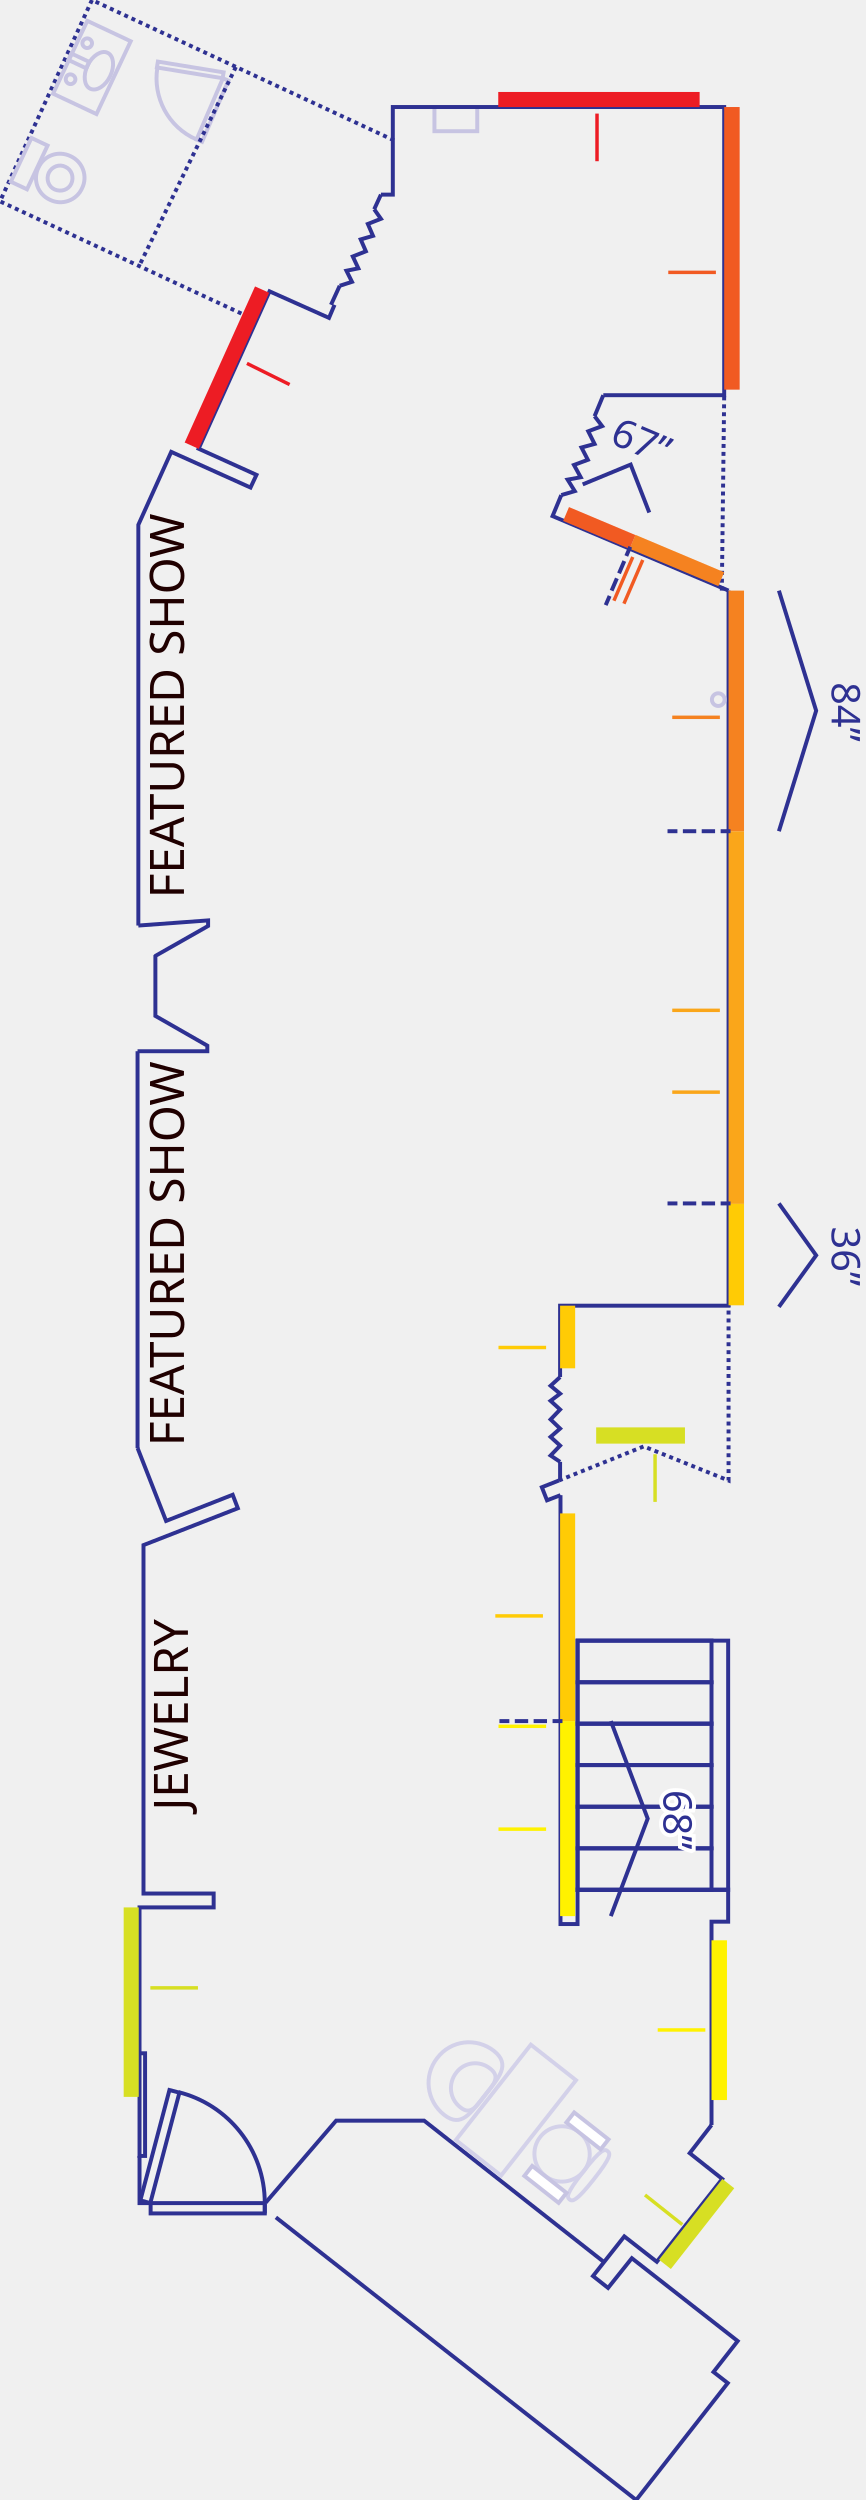
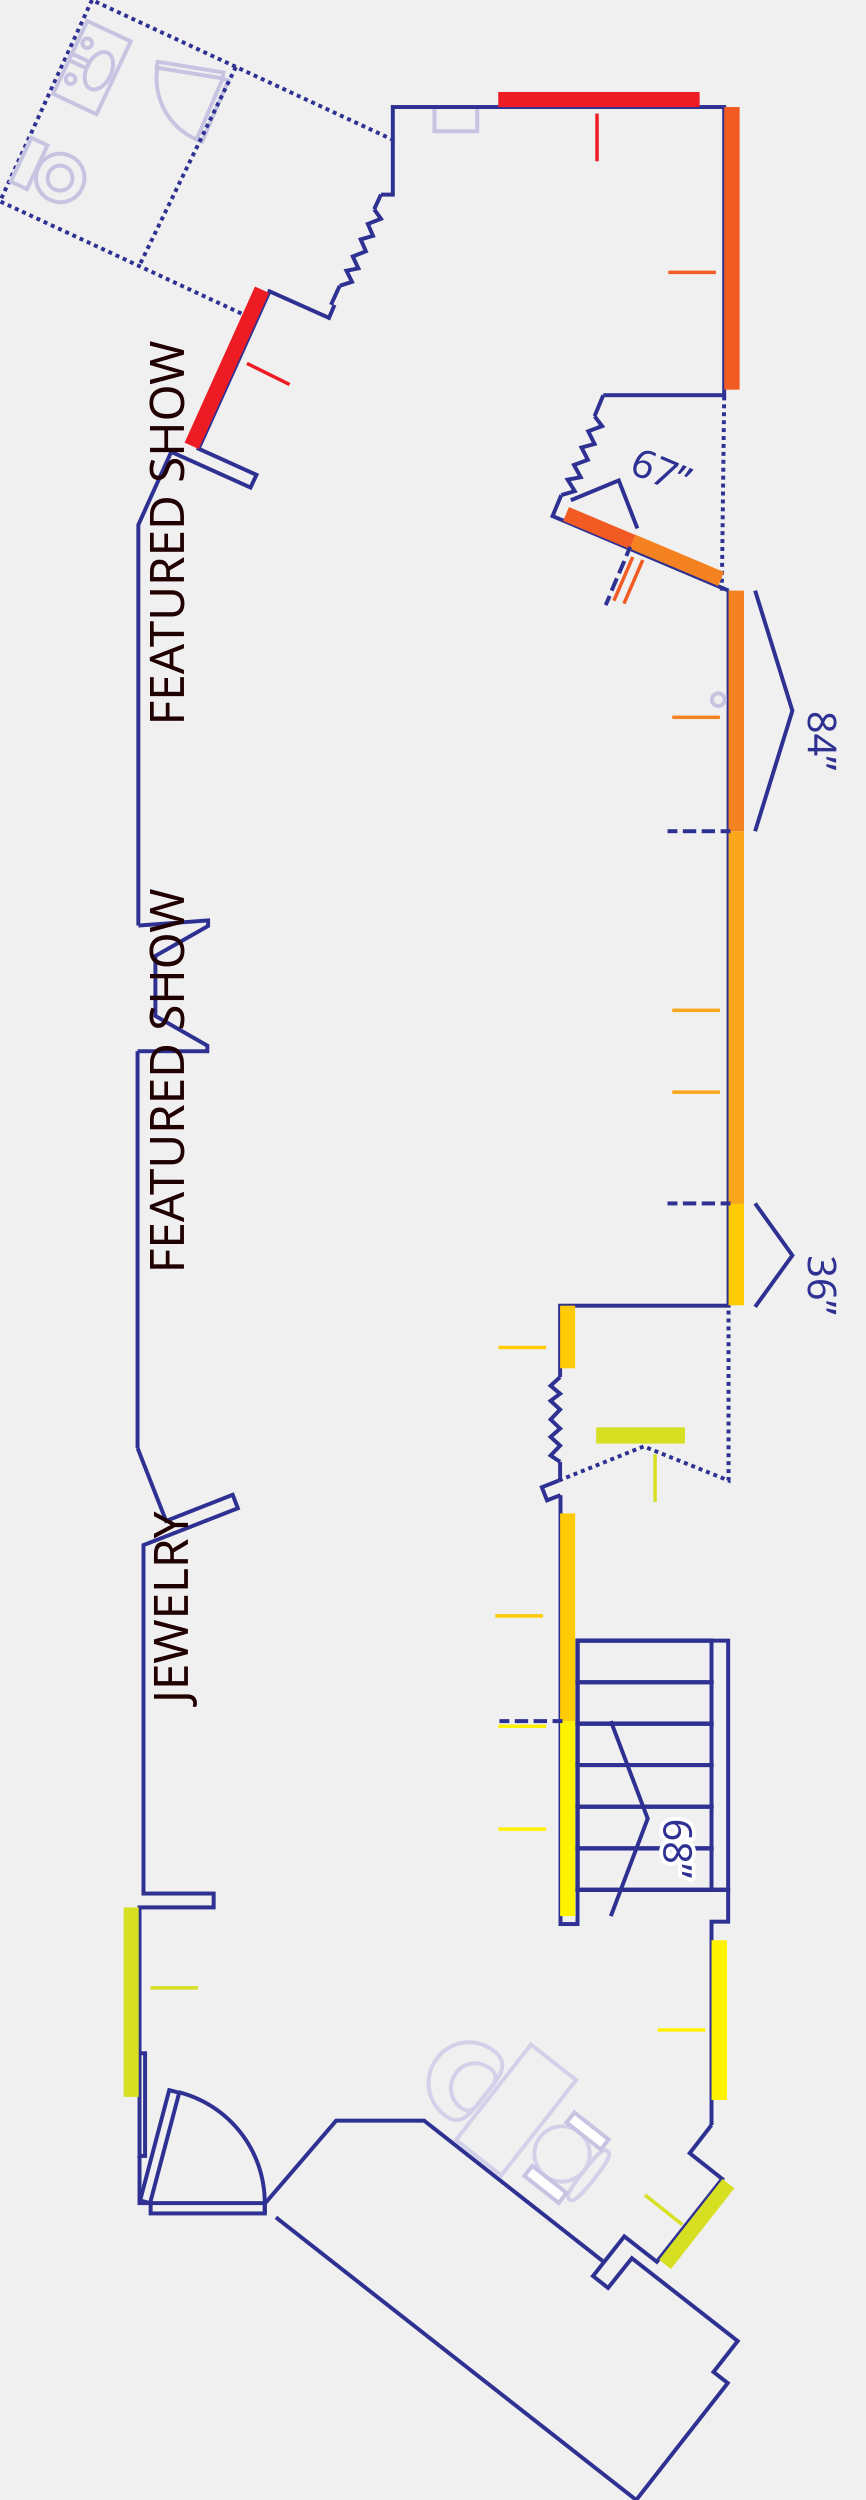
<svg xmlns="http://www.w3.org/2000/svg" version="1.1" id="Layer_1" x="0px" y="0px" viewBox="0 0 218.4 630.7" style="enable-background:new 0 0 218.4 630.7;" xml:space="preserve">
  <style type="text/css">
	.st0{fill:none;stroke:#2E3192;stroke-miterlimit:10;}
	.st1{fill:none;stroke:#C7C4E2;stroke-miterlimit:10;}
- 	.st2{fill:none;stroke:#2E3192;stroke-width:1;stroke-miterlimit:10;}
+ 	.st2{fill:none;stroke:#2E3192;stroke-width:1;stroke-miterlimit:9.999;}
	.st3{fill:none;stroke:#C7C4E2;stroke-width:1;stroke-miterlimit:10;}
	.st4{fill:none;stroke:#C7C4E2;stroke-width:1;stroke-miterlimit:10;}
	.st5{fill:none;stroke:#2E3192;stroke-miterlimit:10;stroke-dasharray:1,1;}
	.st6{fill:none;stroke:#C7C4E2;stroke-width:1;stroke-miterlimit:10;}
	.st7{fill:none;stroke:#D3D1E9;stroke-width:1;stroke-miterlimit:10;}
	.st8{fill:none;stroke:#D3D1E9;stroke-miterlimit:10;}
	.st9{fill:#FFFFFF;stroke:#C7C4E2;stroke-width:1;stroke-miterlimit:10.001;}
	.st10{fill:#FFFFFF;stroke:#C7C4E2;stroke-width:1;stroke-miterlimit:10;}
	.st11{fill:#200000;}
	.st12{font-family:'MyriadPro-Bold';}
	.st13{font-size:12px;}
	.st14{fill:#D7DF23;}
	.st15{fill:#FFF200;}
	.st16{fill:#FFCB05;}
	.st17{fill:#FAA61A;}
	.st18{fill:#F58220;}
	.st19{fill:#F15A22;}
	.st20{fill:#ED1C24;}
	.st21{fill:none;stroke:#2E3192;stroke-linecap:square;stroke-miterlimit:10;}
	.st22{fill:none;stroke:#2E3192;stroke-linecap:square;stroke-miterlimit:10;stroke-dasharray:2.376,2.376;}
	.st23{fill:#2E3192;}
	.st24{font-family:'ArialMT';}
	.st25{font-size:10px;}
	.st26{fill:none;stroke:#FFFFFF;stroke-width:2;stroke-miterlimit:10;}
- 	.st27{font-size:10px;}
+ 	.st27{font-size:9.999px;}
	.st28{font-size:12.001px;}
	.st29{fill:#EB2027;}
	.st30{fill:#F05A25;}
	.st31{fill:#F48120;}
	.st32{fill:#F9A61B;}
	.st33{fill:#FFCB04;}
	.st34{fill:#FBED21;}
	.st35{fill:#D6DE27;}
	.st36{fill:#A4CD39;}
	.st37{fill:#74BF44;}
	.st38{fill:#0DB04B;}
	.st39{fill:#00A54F;}
	.st40{fill:#00A9AC;}
	.st41{fill:#29AAE1;}
- 	.st42{fill:#200000;enable-background:new    ;}
+ 	.st42{fill:#0095DA;}
+ 	.st43{fill:#007DC5;}
+ 	.st44{fill:#0066B3;}
+ 	.st45{fill:#034EA2;}
+ 	.st46{fill:#5C2D91;}
+ 	.st47{fill:#812990;}
+ 	.st48{fill:#A3238E;}
+ 	.st49{fill:#C6168D;}
+ 	.st50{fill:#EC038C;}
</style>
  <g id="Upstairs_Base">
    <polyline class="st0" points="141.3,368.8 138.9,367.2 141.3,364.7 138.9,362.5 141.3,360.4 138.9,358.1 141.3,355.6 138.9,353.4    141.3,351.6 138.9,349.6 141.3,347.4  " />
    <polyline class="st0" points="150,105 151.9,107.5 148.4,108.8 150,112 146.7,112.9 148.3,116 144.8,117.3 146.5,120.4 143.2,121    145,123.9 141.6,124.9  " />
    <line class="st0" x1="150" y1="105" x2="152.2" y2="99.7" />
    <polyline class="st0" points="183.8,149 139.4,130.2 141.6,124.9  " />
    <g>
      <polyline class="st0" points="94.4,52.8 96.1,55.2 92.8,56.5 94.1,59.5 91,60.4 92.3,63.4 89,64.7 90.4,67.7 87.4,68.3 88.8,71.1     85.7,72.1   " />
      <line class="st0" x1="83.5" y1="76.9" x2="85.7" y2="72.1" />
    </g>
    <line class="st0" x1="34.7" y1="265.2" x2="34.7" y2="365.3" />
    <polyline class="st0" points="34.9,233.5 52.5,232.2 52.5,233.6 39.3,241.1 39.2,241.2 39.2,256.3 52.3,263.8 52.3,265.2    34.7,265.2  " />
    <polyline class="st0" points="34.9,233.5 34.9,132.4 43.2,114 63.2,123 64.7,119.8 50.1,113.2 68,73.5 83,80.2 84.4,76.9  " />
    <polyline class="st0" points="35.2,518 35.2,481.2 53.9,481.2 53.9,477.7 36.2,477.7 36.2,389.8 36.2,389.8 60,380.5 58.7,377.1    41.9,383.7 34.7,365.3  " />
    <rect x="35.2" y="518" class="st0" width="1.4" height="25.9" />
    <polyline class="st0" points="38,555.8 35.2,555.8 35.2,543.9  " />
    <line class="st0" x1="141.3" y1="373.5" x2="141.3" y2="368.8" />
    <polyline class="st0" points="141.4,377.2 138,378.5 136.7,375.2 141,373.5  " />
    <line class="st0" x1="66.8" y1="555.9" x2="66.8" y2="558.4" />
    <rect x="145.7" y="413.9" class="st0" width="38" height="62.9" />
    <rect x="145.7" y="466.3" class="st0" width="33.8" height="10.5" />
    <rect x="145.7" y="455.8" class="st0" width="33.8" height="10.5" />
    <rect x="145.7" y="445.3" class="st0" width="33.8" height="10.5" />
    <rect x="145.7" y="434.8" class="st0" width="33.8" height="10.5" />
    <rect x="145.7" y="424.4" class="st0" width="33.8" height="10.5" />
    <rect x="145.7" y="413.9" class="st0" width="33.8" height="10.5" />
    <rect x="109.6" y="27" class="st1" width="10.8" height="6.1" />
    <g>
-       <rect x="26" y="540.2" transform="matrix(0.255 -0.9669 0.9669 0.255 -493.5443 442.51)" class="st2" width="28.8" height="2.6" />
+       <rect x="25.9" y="540.2" transform="matrix(0.255 -0.9669 0.9669 0.255 -493.5775 442.4347)" class="st2" width="28.8" height="2.6" />
      <rect x="38" y="555.8" class="st0" width="28.8" height="2.6" />
      <path class="st0" d="M45,527.8c12.5,3.1,21.8,14.4,21.8,28" />
    </g>
    <line class="st0" x1="96.1" y1="49.1" x2="94.4" y2="52.8" />
    <g>
      <g>
        <path class="st1" d="M39.7,17.1c-1.2,7.4,2.7,15,9.9,18.1" />
      </g>
-       <rect x="45.2" y="27" transform="matrix(0.3954 -0.9185 0.9185 0.3954 6.9255 66.0248)" class="st3" width="16.8" height="1.5" />
-       <rect x="47.3" y="9.2" transform="matrix(0.1614 -0.9869 0.9869 0.1614 22.874 62.2188)" class="st4" width="1.5" height="16.8" />
+       <rect x="45.2" y="27" transform="matrix(0.3954 -0.9185 0.9185 0.3954 6.9079 66.0257)" class="st3" width="16.8" height="1.5" />
+       <rect x="47.2" y="9.2" transform="matrix(0.1614 -0.9869 0.9869 0.1614 22.8442 62.1614)" class="st4" width="1.5" height="16.8" />
    </g>
    <polyline class="st0" points="183.8,149 183.8,329.4 141.3,329.4 141.3,347.4  " />
    <line class="st5" x1="182.1" y1="149" x2="182.7" y2="99.7" />
    <polyline class="st5" points="141,373.5 162.4,364.9 183.8,373.5 183.8,329.4  " />
    <path class="st5" d="M67.9,67.6" />
    <polyline class="st5" points="60.9,79.1 0,50.8 23.2,0 99.6,35.5  " />
    <line class="st5" x1="59.5" y1="16.9" x2="35.1" y2="67.1" />
    <g>
-       <rect x="13" y="11" transform="matrix(0.4254 -0.905 0.905 0.4254 -2.0973 30.7189)" class="st6" width="20.3" height="12.1" />
-       <path class="st1" d="M27.1,13.3c1.6,0.7,1.9,3.4,0.7,5.9c-1.2,2.5-3.4,3.9-5,3.2s-1.9-3.4-0.7-5.9C23.3,14,25.6,12.6,27.1,13.3z" />
-       <rect x="19" y="12.9" transform="matrix(0.4254 -0.905 0.905 0.4254 -2.5234 26.8255)" class="st6" width="1.8" height="5" />
+       <rect x="13" y="11" transform="matrix(0.4254 -0.905 0.905 0.4254 -2.0846 30.7592)" class="st6" width="20.3" height="12.1" />
+       <path class="st1" d="M27.1,13.3c1.6,0.7,1.9,3.4,0.7,5.9c-1.2,2.5-3.4,3.9-5,3.2s-1.9-3.4-0.7-5.9S25.6,12.6,27.1,13.3z" />
+       <rect x="19" y="12.9" transform="matrix(0.4254 -0.905 0.905 0.4254 -2.4849 26.8206)" class="st6" width="1.8" height="5" />
      <path class="st1" d="M22.5,9.8c0.6,0.3,0.9,1,0.6,1.6s-1,0.9-1.6,0.6s-0.9-1-0.6-1.6C21.2,9.8,21.9,9.5,22.5,9.8z" />
-       <path class="st1" d="M18.3,18.9c0.6,0.3,0.9,1,0.6,1.6c-0.3,0.6-1,0.9-1.6,0.6c-0.6-0.3-0.9-1-0.6-1.6    C16.9,18.8,17.7,18.6,18.3,18.9z" />
-     </g>
-     <rect x="1.3" y="39" transform="matrix(0.4254 -0.905 0.905 0.4254 -33.1101 30.4351)" class="st6" width="12.2" height="4.5" />
+       <path class="st1" d="M18.3,18.9c0.6,0.3,0.9,1,0.6,1.6s-1,0.9-1.6,0.6s-0.9-1-0.6-1.6C16.9,18.8,17.7,18.6,18.3,18.9z" />
+     </g>
+     <rect x="1.3" y="39" transform="matrix(0.4254 -0.905 0.905 0.4254 -33.1296 30.3918)" class="st6" width="12.2" height="4.5" />
    <path class="st1" d="M17.8,39.4c3.1,1.4,4.4,5.1,2.9,8.1c-1.4,3.1-5.1,4.4-8.1,2.9c-3.1-1.4-4.4-5.1-2.9-8.1   C11.1,39.2,14.7,37.9,17.8,39.4z" />
    <path class="st1" d="M16.5,42.1c1.6,0.7,2.2,2.6,1.5,4.2c-0.7,1.6-2.6,2.2-4.2,1.5s-2.2-2.6-1.5-4.2C13.1,42,15,41.3,16.5,42.1z" />
    <circle class="st1" cx="181.2" cy="176.5" r="1.6" />
    <polyline class="st0" points="141.4,377.2 141.4,485.4 145.7,485.4 145.7,476.7 179.5,476.7  " />
    <polyline class="st0" points="179.5,536.1 174,543.2 182.2,549.7 165.7,570.6 157.5,564.2 149.6,574.2 153.4,577.2 159.4,569.7    186.1,590.6 180,598.4 183.6,601.2 160.5,630.7 69.6,559.4  " />
    <polyline class="st0" points="152.4,570.7 107,535 84.8,535 67,555.7  " />
    <polyline class="st0" points="152.2,99.7 182.7,99.7 182.7,27 120.4,27 109.6,27 99.1,27 99.1,49.1 96.1,49.1  " />
    <polyline class="st0" points="179.5,476.7 183.7,476.7 183.7,484.8 179.5,484.8 179.5,536.1  " />
-     <rect x="114.9" y="525.1" transform="matrix(0.6181 -0.7861 0.7861 0.6181 -368.7982 305.6481)" class="st7" width="30.6" height="14.5" />
-     <g>
-       <path class="st8" d="M124.6,517.4c4.4,3.5,1.2,6.8-2.3,11.2s-5.9,8.4-10.3,4.9c-4.4-3.5-5.2-9.9-1.7-14.3    C113.7,514.7,120.1,513.9,124.6,517.4z" />
-       <path class="st8" d="M123.7,521.9c2.7,2.1,0.7,4.1-1.4,6.8c-2.1,2.7-3.6,5.1-6.2,2.9c-2.7-2.1-3.1-6-1-8.7    C117.1,520.2,121,519.7,123.7,521.9z" />
+     <rect x="114.9" y="525.1" transform="matrix(0.6181 -0.7861 0.7861 0.6181 -368.7673 305.6198)" class="st7" width="30.6" height="14.5" />
+     <g>
+       <path class="st8" d="M124.6,517.4c4.4,3.5,1.2,6.8-2.3,11.2s-5.9,8.4-10.3,4.9s-5.2-9.9-1.7-14.3    C113.7,514.7,120.1,513.9,124.6,517.4z" />
+       <path class="st8" d="M123.7,521.9c2.7,2.1,0.7,4.1-1.4,6.8s-3.6,5.1-6.2,2.9c-2.7-2.1-3.1-6-1-8.7    C117.1,520.2,121,519.7,123.7,521.9z" />
    </g>
    <g>
      <path class="st8" d="M146.1,537.9c3,2.4,3.6,6.8,1.2,9.8c-2.4,3-6.8,3.6-9.8,1.2c-3-2.4-3.6-6.8-1.2-9.8    C138.6,536.1,143,535.5,146.1,537.9z" />
      <path class="st8" d="M153.3,542.7c0.7,0.6,1,1.4-3.5,7.1c-4.5,5.7-5.4,5.6-6.1,5.1c-0.7-0.6-1-1.4,3.5-7.1    C151.7,542,152.6,542.1,153.3,542.7z" />
-       <rect x="146.6" y="532.1" transform="matrix(0.6183 -0.786 0.786 0.6183 -365.9895 321.6769)" class="st9" width="3.2" height="11" />
-       <rect x="136" y="545.6" transform="matrix(0.6182 -0.786 0.786 0.6182 -380.6309 318.539)" class="st10" width="3.2" height="11" />
+       <rect x="146.6" y="532.1" transform="matrix(0.6183 -0.786 0.786 0.6183 -365.9557 321.69)" class="st9" width="3.2" height="11" />
+       <rect x="136" y="545.6" transform="matrix(0.6182 -0.786 0.786 0.6182 -380.6188 318.5488)" class="st10" width="3.2" height="11" />
    </g>
    <g id="featured-show-jl_1_">
-       <text transform="matrix(0 -1 1 0 46.4052 226.6182)" class="st11 st12 st13">FEATURED SHOW</text>
+       <text transform="matrix(0 -1 1 0 46.4052 183)" class="st11 st12 st13">FEATURED SHOW</text>
    </g>
    <g id="featured-show-jl">
-       <text transform="matrix(0 -1 1 0 46.4052 364.8369)" class="st11 st12 st13">FEATURED SHOW</text>
+       <text transform="matrix(0 -1 1 0 46.4052 321.2188)" class="st11 st12 st13">FEATURED SHOW</text>
    </g>
    <g id="jewelry-jl">
-       <text transform="matrix(0 -1 1 0 47.4059 456.8008)" class="st11 st12 st13">JEWELRY</text>
+       <text transform="matrix(0 -1 1 0 47.4059 429.6504)" class="st11 st12 st13">JEWELRY</text>
    </g>
  </g>
  <g id="show_if_slots_7">
    <g id="Slots">
      <g id="_x30_7s-s-7">
        <rect x="150.4" y="360.1" class="st14" width="22.4" height="4.1" />
        <rect x="31.2" y="481.2" class="st14" width="3.8" height="47.8" />
-         <rect x="162.8" y="559.2" transform="matrix(0.6173 -0.7867 0.7867 0.6173 -374.1624 352.9585)" class="st14" width="25.9" height="3.8" />
+         <rect x="162.8" y="559.2" transform="matrix(0.6173 -0.7867 0.7867 0.6173 -374.1425 352.9732)" class="st14" width="25.9" height="3.8" />
      </g>
      <g id="_x30_7s-s-6">
        <rect x="141.3" y="434.2" class="st15" width="3.8" height="49.2" />
        <rect x="179.5" y="489.5" class="st15" width="3.9" height="40.3" />
      </g>
      <g id="_x30_7s-s-5">
        <rect x="141.3" y="329.4" class="st16" width="3.8" height="15.8" />
        <rect x="141.3" y="381.8" class="st16" width="3.8" height="52.4" />
        <rect x="183.8" y="303.6" class="st16" width="3.9" height="25.7" />
      </g>
      <rect id="_x30_7s-s-4" x="183.8" y="209.7" class="st17" width="3.9" height="94" />
      <g id="_x30_7s-s-3">
        <g>
          <rect x="183.8" y="149" class="st18" width="3.9" height="60.7" />
-           <rect x="158.6" y="139.5" transform="matrix(0.9215 0.3883 -0.3883 0.9215 68.3253 -55.2047)" class="st18" width="24.3" height="3.8" />
+           <rect x="168.9" y="129.2" transform="matrix(0.3883 -0.9215 0.9215 0.3883 -25.8465 243.8568)" class="st18" width="3.8" height="24.3" />
        </g>
      </g>
      <g id="_x30_7s-s-2">
        <g>
          <rect x="182.7" y="27" class="st19" width="3.9" height="71.3" />
-           <rect x="142.1" y="131.3" transform="matrix(0.9215 0.3883 -0.3883 0.9215 63.584 -48.2481)" class="st19" width="18.2" height="3.8" />
+           <rect x="149.3" y="124.1" transform="matrix(0.3883 -0.9215 0.9215 0.3883 -30.2706 220.8098)" class="st19" width="3.8" height="18.2" />
        </g>
      </g>
      <g id="_x30_7s-s-1">
-         <rect x="35.6" y="90.8" transform="matrix(0.411 -0.9116 0.9116 0.411 -50.82 106.7735)" class="st20" width="43.2" height="3.9" />
+         <rect x="35.6" y="90.8" transform="matrix(0.411 -0.9116 0.9116 0.411 -50.8402 106.8104)" class="st20" width="43.2" height="3.9" />
        <rect x="125.7" y="23.2" class="st20" width="50.8" height="3.8" />
      </g>
    </g>
    <g id="Edges">
      <g id="_x30_7s-e-5not6">
        <g>
          <line class="st21" x1="141.4" y1="434.2" x2="139.9" y2="434.2" />
          <line class="st22" x1="137.5" y1="434.2" x2="129.2" y2="434.2" />
          <line class="st21" x1="128" y1="434.2" x2="126.5" y2="434.2" />
        </g>
      </g>
      <g id="_x30_7s-e-4not5">
        <g>
          <line class="st21" x1="183.8" y1="303.6" x2="182.3" y2="303.6" />
          <line class="st22" x1="179.9" y1="303.6" x2="171.6" y2="303.6" />
          <line class="st21" x1="170.4" y1="303.6" x2="168.9" y2="303.6" />
        </g>
      </g>
      <g id="_x30_7s-e-3not4">
        <g>
          <line class="st21" x1="183.8" y1="209.7" x2="182.3" y2="209.7" />
          <line class="st22" x1="179.9" y1="209.7" x2="171.6" y2="209.7" />
          <line class="st21" x1="170.4" y1="209.7" x2="168.9" y2="209.7" />
        </g>
      </g>
      <g id="_x30_7s-e-2not3">
        <g>
          <line class="st21" x1="158.8" y1="138.4" x2="158.2" y2="139.8" />
          <line class="st22" x1="157.3" y1="142" x2="154" y2="149.7" />
          <line class="st21" x1="153.6" y1="150.8" x2="153" y2="152.2" />
        </g>
      </g>
    </g>
    <g id="Measurements">
      <g id="_x30_7s-m-5not6">
-         <text transform="matrix(0 1 -1 0 167.3652 451.5637)" class="st23 st24 st25">68”</text>
-         <text transform="matrix(0 1 -1 0 167.3652 451.5637)" class="st26 st24 st25">68”</text>
-         <text transform="matrix(0 1 -1 0 167.3652 451.5637)" class="st23 st24 st25">68”</text>
+         <text transform="matrix(0 1 -1 0 167.3652 458.8002)" class="st23 st24 st25">68”</text>
+         <text transform="matrix(0 1 -1 0 167.3652 458.8002)" class="st26 st24 st25">68”</text>
+         <text transform="matrix(0 1 -1 0 167.3652 458.8002)" class="st23 st24 st25">68”</text>
        <polyline class="st0" points="154.1,483.4 163.4,458.8 154.1,434.2    " />
      </g>
      <g id="_x30_7s-m-4not5">
-         <text transform="matrix(-8.979319e-11 1 -1 -8.979319e-11 209.8027 309.4319)" class="st23 st24 st25">36”</text>
-         <polyline class="st0" points="196.5,329.7 205.9,316.7 196.5,303.6    " />
+         <text transform="matrix(-8.979319e-11 1 -1 -8.979319e-11 203.8027 316.6728)" class="st23 st24 st25">36”</text>
+         <polyline class="st0" points="190.5,329.7 199.9,316.7 190.5,303.6    " />
      </g>
      <g id="_x30_7s-m-3not4">
-         <text transform="matrix(-8.979319e-11 1 -1 -8.979319e-11 209.8027 172.1091)" class="st23 st24 st25">84”</text>
-         <polyline class="st0" points="196.5,209.7 205.9,179.3 196.5,149    " />
+         <text transform="matrix(-8.979319e-11 1 -1 -8.979319e-11 203.8027 179.35)" class="st23 st24 st25">84”</text>
+         <polyline class="st0" points="190.5,209.7 199.9,179.3 190.5,149    " />
      </g>
      <g id="_x30_7s-m-2not3">
-         <text transform="matrix(0.9212 0.389 -0.389 0.9212 153.5276 111.6642)" class="st23 st24 st27">67”</text>
-         <polyline class="st0" points="163.8,129.3 159.1,117.2 147,122.2    " />
+         <text transform="matrix(0.9212 0.389 -0.389 0.9212 158.4487 119.2052)" class="st23 st24 st27">67”</text>
+         <polyline class="st0" points="160.8,133.3 156.1,121.2 144,126.2    " />
      </g>
    </g>
    <g id="Labels">
      <g id="_x30_7s-l-7zzz">
-         <text transform="matrix(8.979319e-11 -1 1 8.979319e-11 47.0526 504.812)" class="st14 st12 st13">|</text>
+         <text transform="matrix(8.979319e-11 -1 1 8.979319e-11 47.0526 504.8115)" class="st14 st12 st13">|</text>
      </g>
      <g id="_x30_7s-l-7zz">
        <text transform="matrix(1 0 0 1 161.9476 376.0063)" class="st14 st12 st13">|</text>
      </g>
      <g id="_x30_7s-l-7">
-         <text transform="matrix(-0.6223 0.7828 -0.7828 -0.6223 167.0467 552.9548)" class="st14 st12 st13">|</text>
+         <text transform="matrix(-0.6223 0.7828 -0.7828 -0.6223 167.0468 552.9548)" class="st14 st12 st13">|</text>
      </g>
      <g id="_x30_7s-l-6not5">
        <text transform="matrix(0 1 -1 0 128.6484 458.1434)" class="st15 st12 st13">|</text>
      </g>
-       <g id="_x30_7s-l-5">
+       <g id="_x30_7s-l-6">
        <text transform="matrix(0 1 -1 0 168.8164 508.8047)" class="st15 st12 st13">|</text>
      </g>
      <g id="_x30_7s-l-5and6">
        <text transform="matrix(0 1 -1 0 128.6484 432.1982)" class="st15 st12 st13">|</text>
      </g>
      <g id="_x30_7s-l-5not6_1_">
        <text transform="matrix(0 1 -1 0 127.8496 404.3509)" class="st16 st12 st13">|</text>
      </g>
      <g id="_x30_7s-l-5z">
        <text transform="matrix(0 1 -1 0 128.6484 336.6378)" class="st16 st12 st13">|</text>
      </g>
      <g id="_x30_7s-l-5-jr">
        <text transform="matrix(1 0 0 1 182.1089 323.5477)" class="st16 st12 st13">|</text>
      </g>
      <g id="_x30_7s-l-4and5">
        <text transform="matrix(0 1 -1 0 172.4844 272.2133)" class="st17 st12 st13">|</text>
      </g>
      <g id="_x30_7s-l-4not5">
        <text transform="matrix(0 1 -1 0 172.4844 251.5733)" class="st17 st12 st13">|</text>
      </g>
      <g id="_x30_7s-l-3">
        <text transform="matrix(0 1 -1 0 172.4844 177.6521)" class="st18 st12 st13">|</text>
      </g>
      <g id="_x30_7s-l-2and3">
-         <text transform="matrix(0.9183 0.396 -0.396 0.9183 155.5052 148.333)" class="st19 st12 st28">|</text>
+         <text transform="matrix(0.9183 0.396 -0.396 0.9183 155.5056 148.333)" class="st19 st12 st28">|</text>
      </g>
      <g id="_x30_7s-l-2not3-jr">
-         <text transform="matrix(0.9183 0.396 -0.396 0.9183 152.9827 147.5843)" class="st19 st12 st28">|</text>
+         <text transform="matrix(0.9183 0.396 -0.396 0.9183 152.9828 147.5838)" class="st19 st12 st28">|</text>
      </g>
      <g id="_x30_7s-l-2">
        <text transform="matrix(0 1 -1 0 171.4824 65.4022)" class="st19 st12 st13">|</text>
      </g>
      <g id="_x30_7s-l-1z">
        <text transform="matrix(1 0 0 1 147.3024 37.7803)" class="st20 st12 st13">|</text>
      </g>
      <g id="_x30_7s-l-1">
        <text transform="matrix(0.444 -0.896 0.896 0.444 68.9994 98.6992)" class="st20 st12 st13">|</text>
      </g>
    </g>
  </g>
  <g id="Pallet">
-     <rect x="-37" y="314" class="st29" width="23" height="15.4" />
-     <rect x="-37" y="329.2" class="st30" width="23" height="15.4" />
-     <rect x="-37" y="344.7" class="st31" width="23" height="15.4" />
-     <rect x="-37" y="360.1" class="st32" width="23" height="15.4" />
-     <rect x="-37" y="375.5" class="st33" width="23" height="15.4" />
-     <rect x="-37" y="390.8" class="st34" width="23" height="15.4" />
-     <rect x="-37" y="406.2" class="st35" width="23" height="15.4" />
-     <rect x="-37" y="421.6" class="st36" width="23" height="15.4" />
-     <rect x="-37" y="437" class="st37" width="23" height="15.4" />
-     <rect x="-37" y="452.3" class="st38" width="23" height="15.4" />
-     <rect x="-37" y="467.7" class="st39" width="23" height="15.4" />
-     <rect x="-37" y="483.1" class="st40" width="23" height="15.4" />
-     <rect x="-37" y="498.5" class="st41" width="23" height="15.4" />
-     <rect x="-37" y="513.9" class="st42" width="23" height="15.4" />
-     <rect x="-37" y="529.2" class="st0" width="23" height="15.4" />
-     <rect x="-37" y="544.7" class="st8" width="23" height="15.4" />
+     <rect id="color-01" x="-37" y="21.6" class="st29" width="23" height="15.4" />
+     <rect id="color-02" x="-37" y="36.9" class="st30" width="23" height="15.4" />
+     <rect id="color-03" x="-37" y="52.3" class="st31" width="23" height="15.4" />
+     <rect id="color-04" x="-37" y="67.7" class="st32" width="23" height="15.4" />
+     <rect id="color-05" x="-37" y="83.1" class="st33" width="23" height="15.4" />
+     <rect id="color-06" x="-37" y="98.4" class="st34" width="23" height="15.4" />
+     <rect id="color-07" x="-37" y="113.8" class="st35" width="23" height="15.4" />
+     <rect id="color-08" x="-37" y="129.2" class="st36" width="23" height="15.4" />
+     <rect id="color-09" x="-37" y="144.6" class="st37" width="23" height="15.4" />
+     <rect id="color-10" x="-37" y="159.9" class="st38" width="23" height="15.4" />
+     <rect id="color-11" x="-37" y="175.3" class="st39" width="23" height="15.4" />
+     <rect id="color-12" x="-37" y="190.7" class="st40" width="23" height="15.4" />
+     <rect id="color-13" x="-37" y="206.1" class="st41" width="23" height="15.4" />
+     <rect id="color-14" x="-37" y="221.5" class="st42" width="23" height="15.4" />
+     <rect id="color-15" x="-37" y="236.9" class="st43" width="23" height="15.4" />
+     <rect id="color-16" x="-37" y="252.3" class="st44" width="23" height="15.4" />
+     <rect id="color-17" x="-37" y="267.7" class="st45" width="23" height="15.4" />
+     <rect id="color-18" x="-37" y="283.1" class="st23" width="23" height="15.4" />
+     <rect id="color-19" x="-37" y="298.5" class="st46" width="23" height="15.4" />
+     <rect id="color-20" x="-37" y="313.9" class="st47" width="23" height="15.4" />
+     <rect id="color-21" x="-37" y="329.2" class="st48" width="23" height="15.4" />
+     <rect id="color-22" x="-37" y="344.6" class="st49" width="23" height="15.4" />
+     <rect id="color-23" x="-37" y="360" class="st50" width="23" height="15.4" />
+     <rect x="-37" y="375.4" class="st11" width="23" height="15.4" />
+     <rect x="-37" y="390.8" class="st0" width="23" height="15.4" />
+     <rect x="-37" y="406.2" class="st8" width="23" height="15.4" />
  </g>
</svg>
